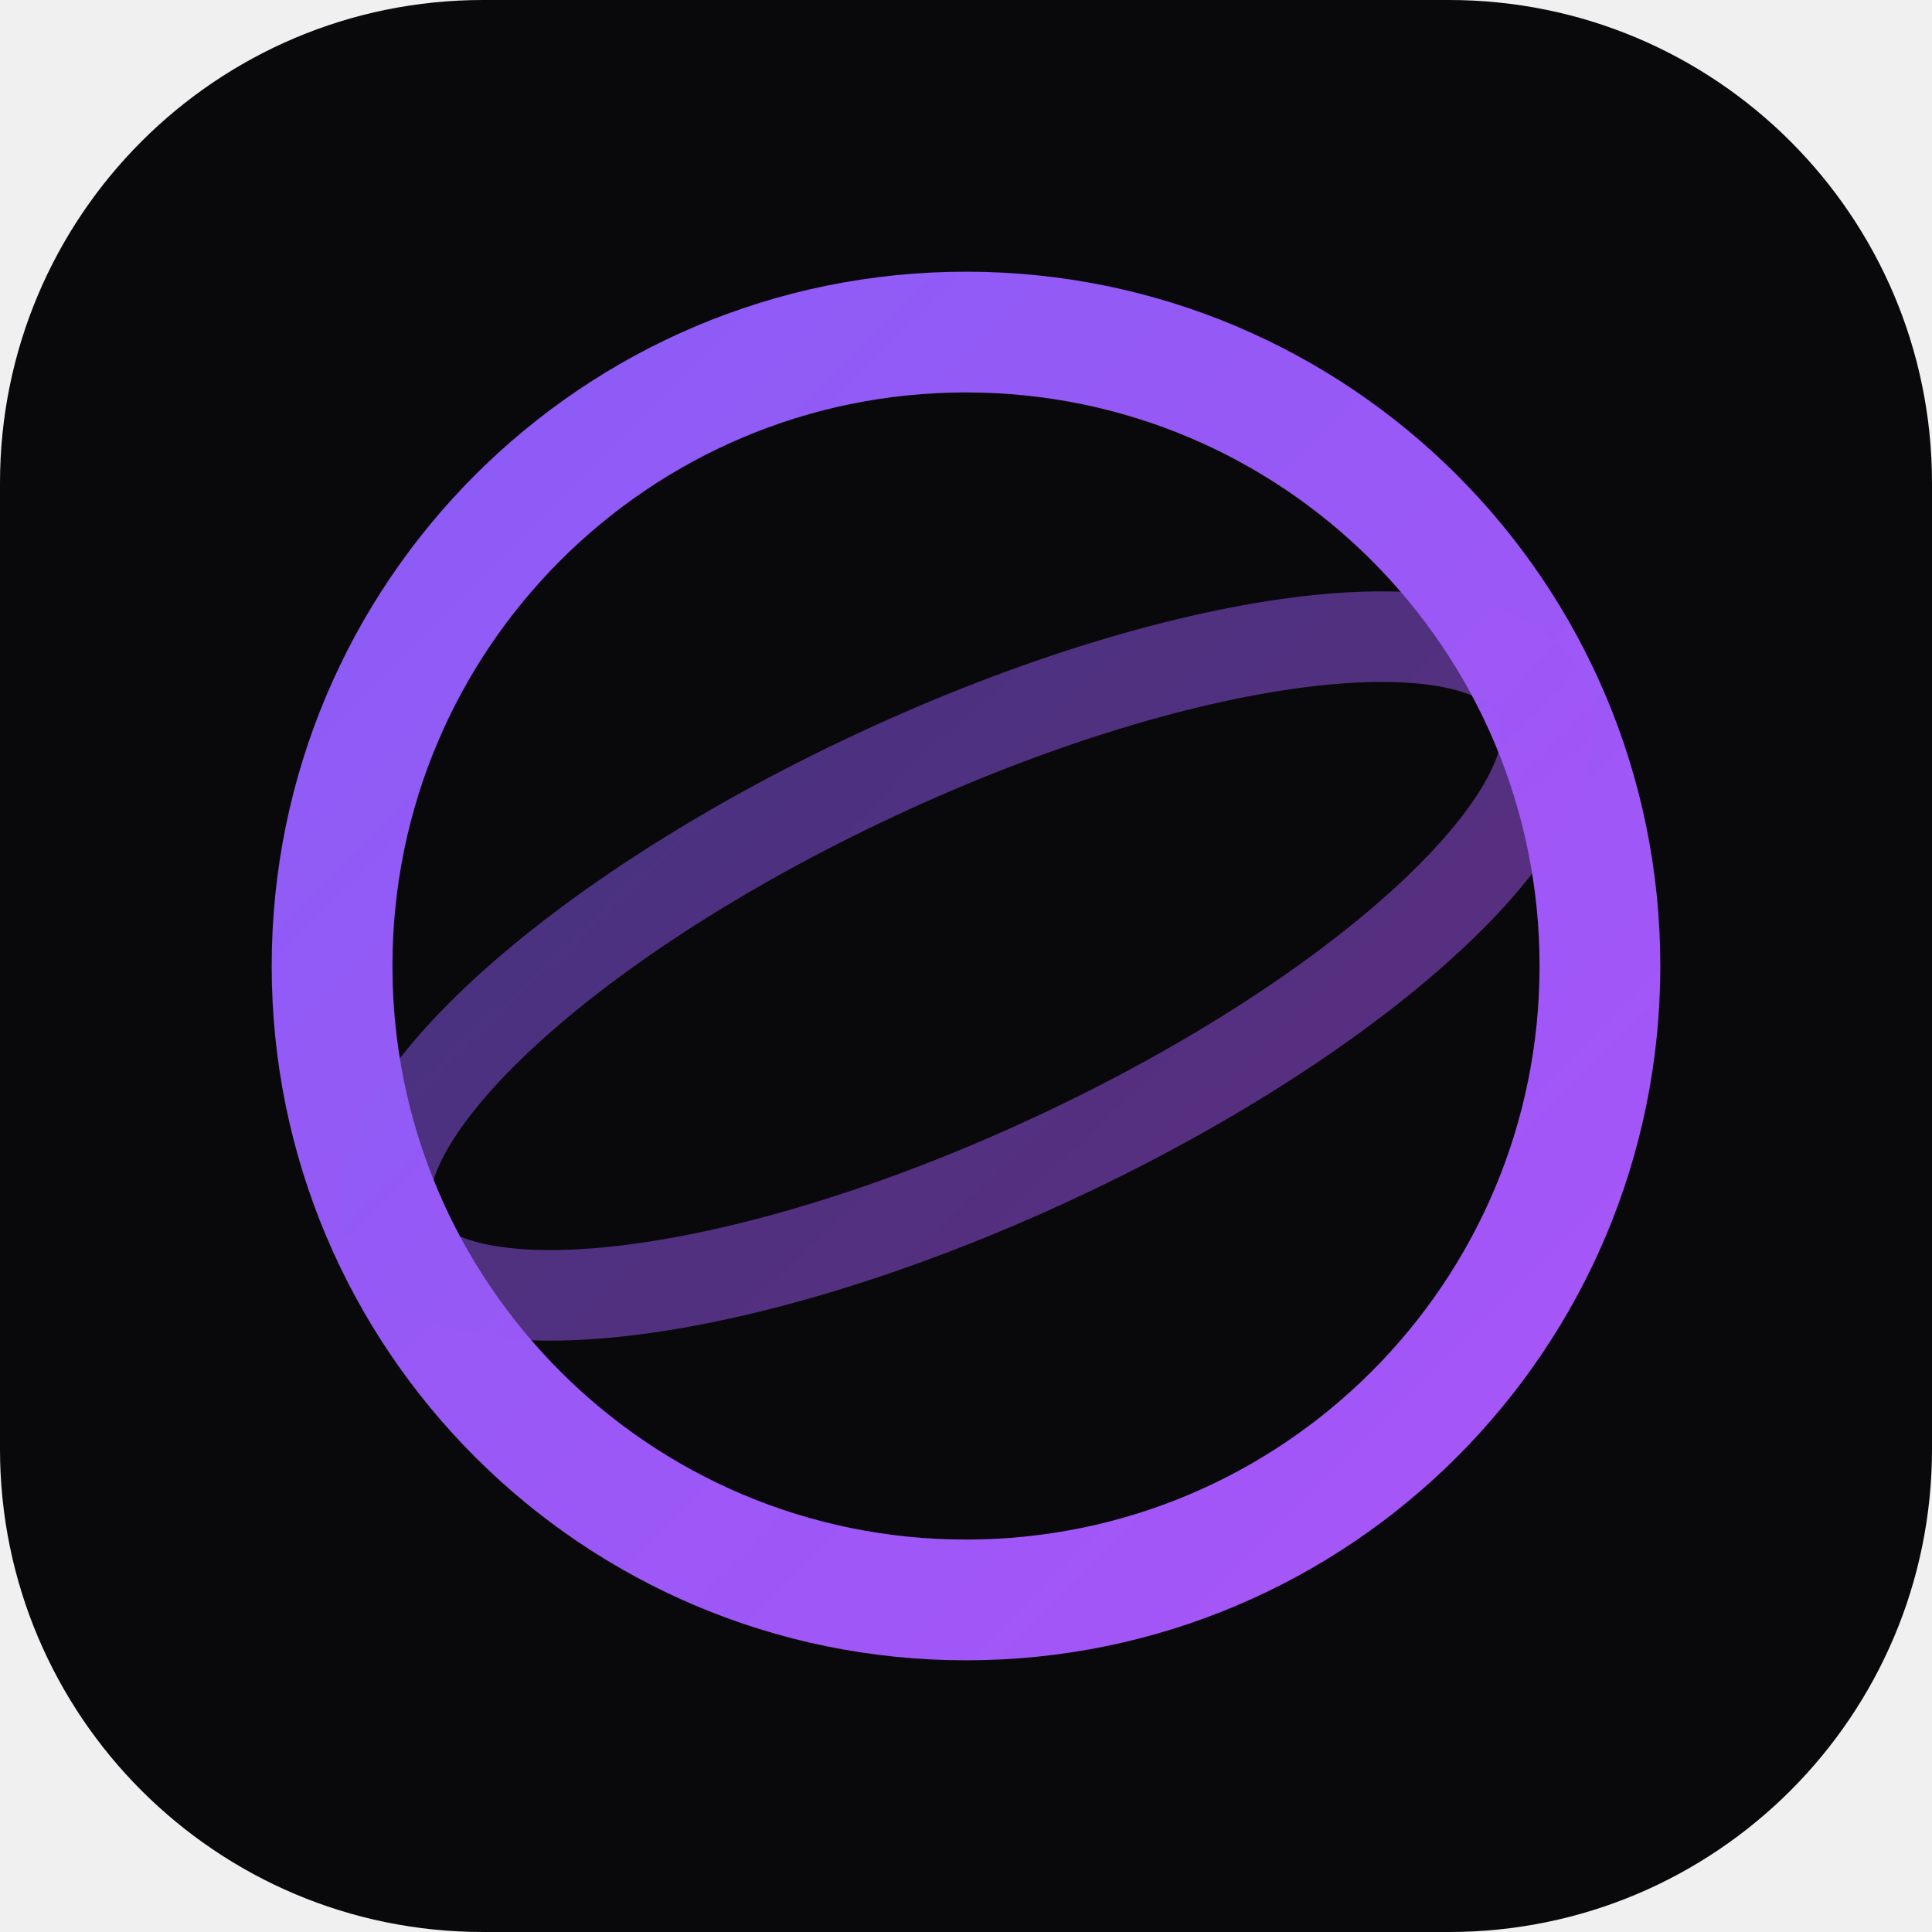
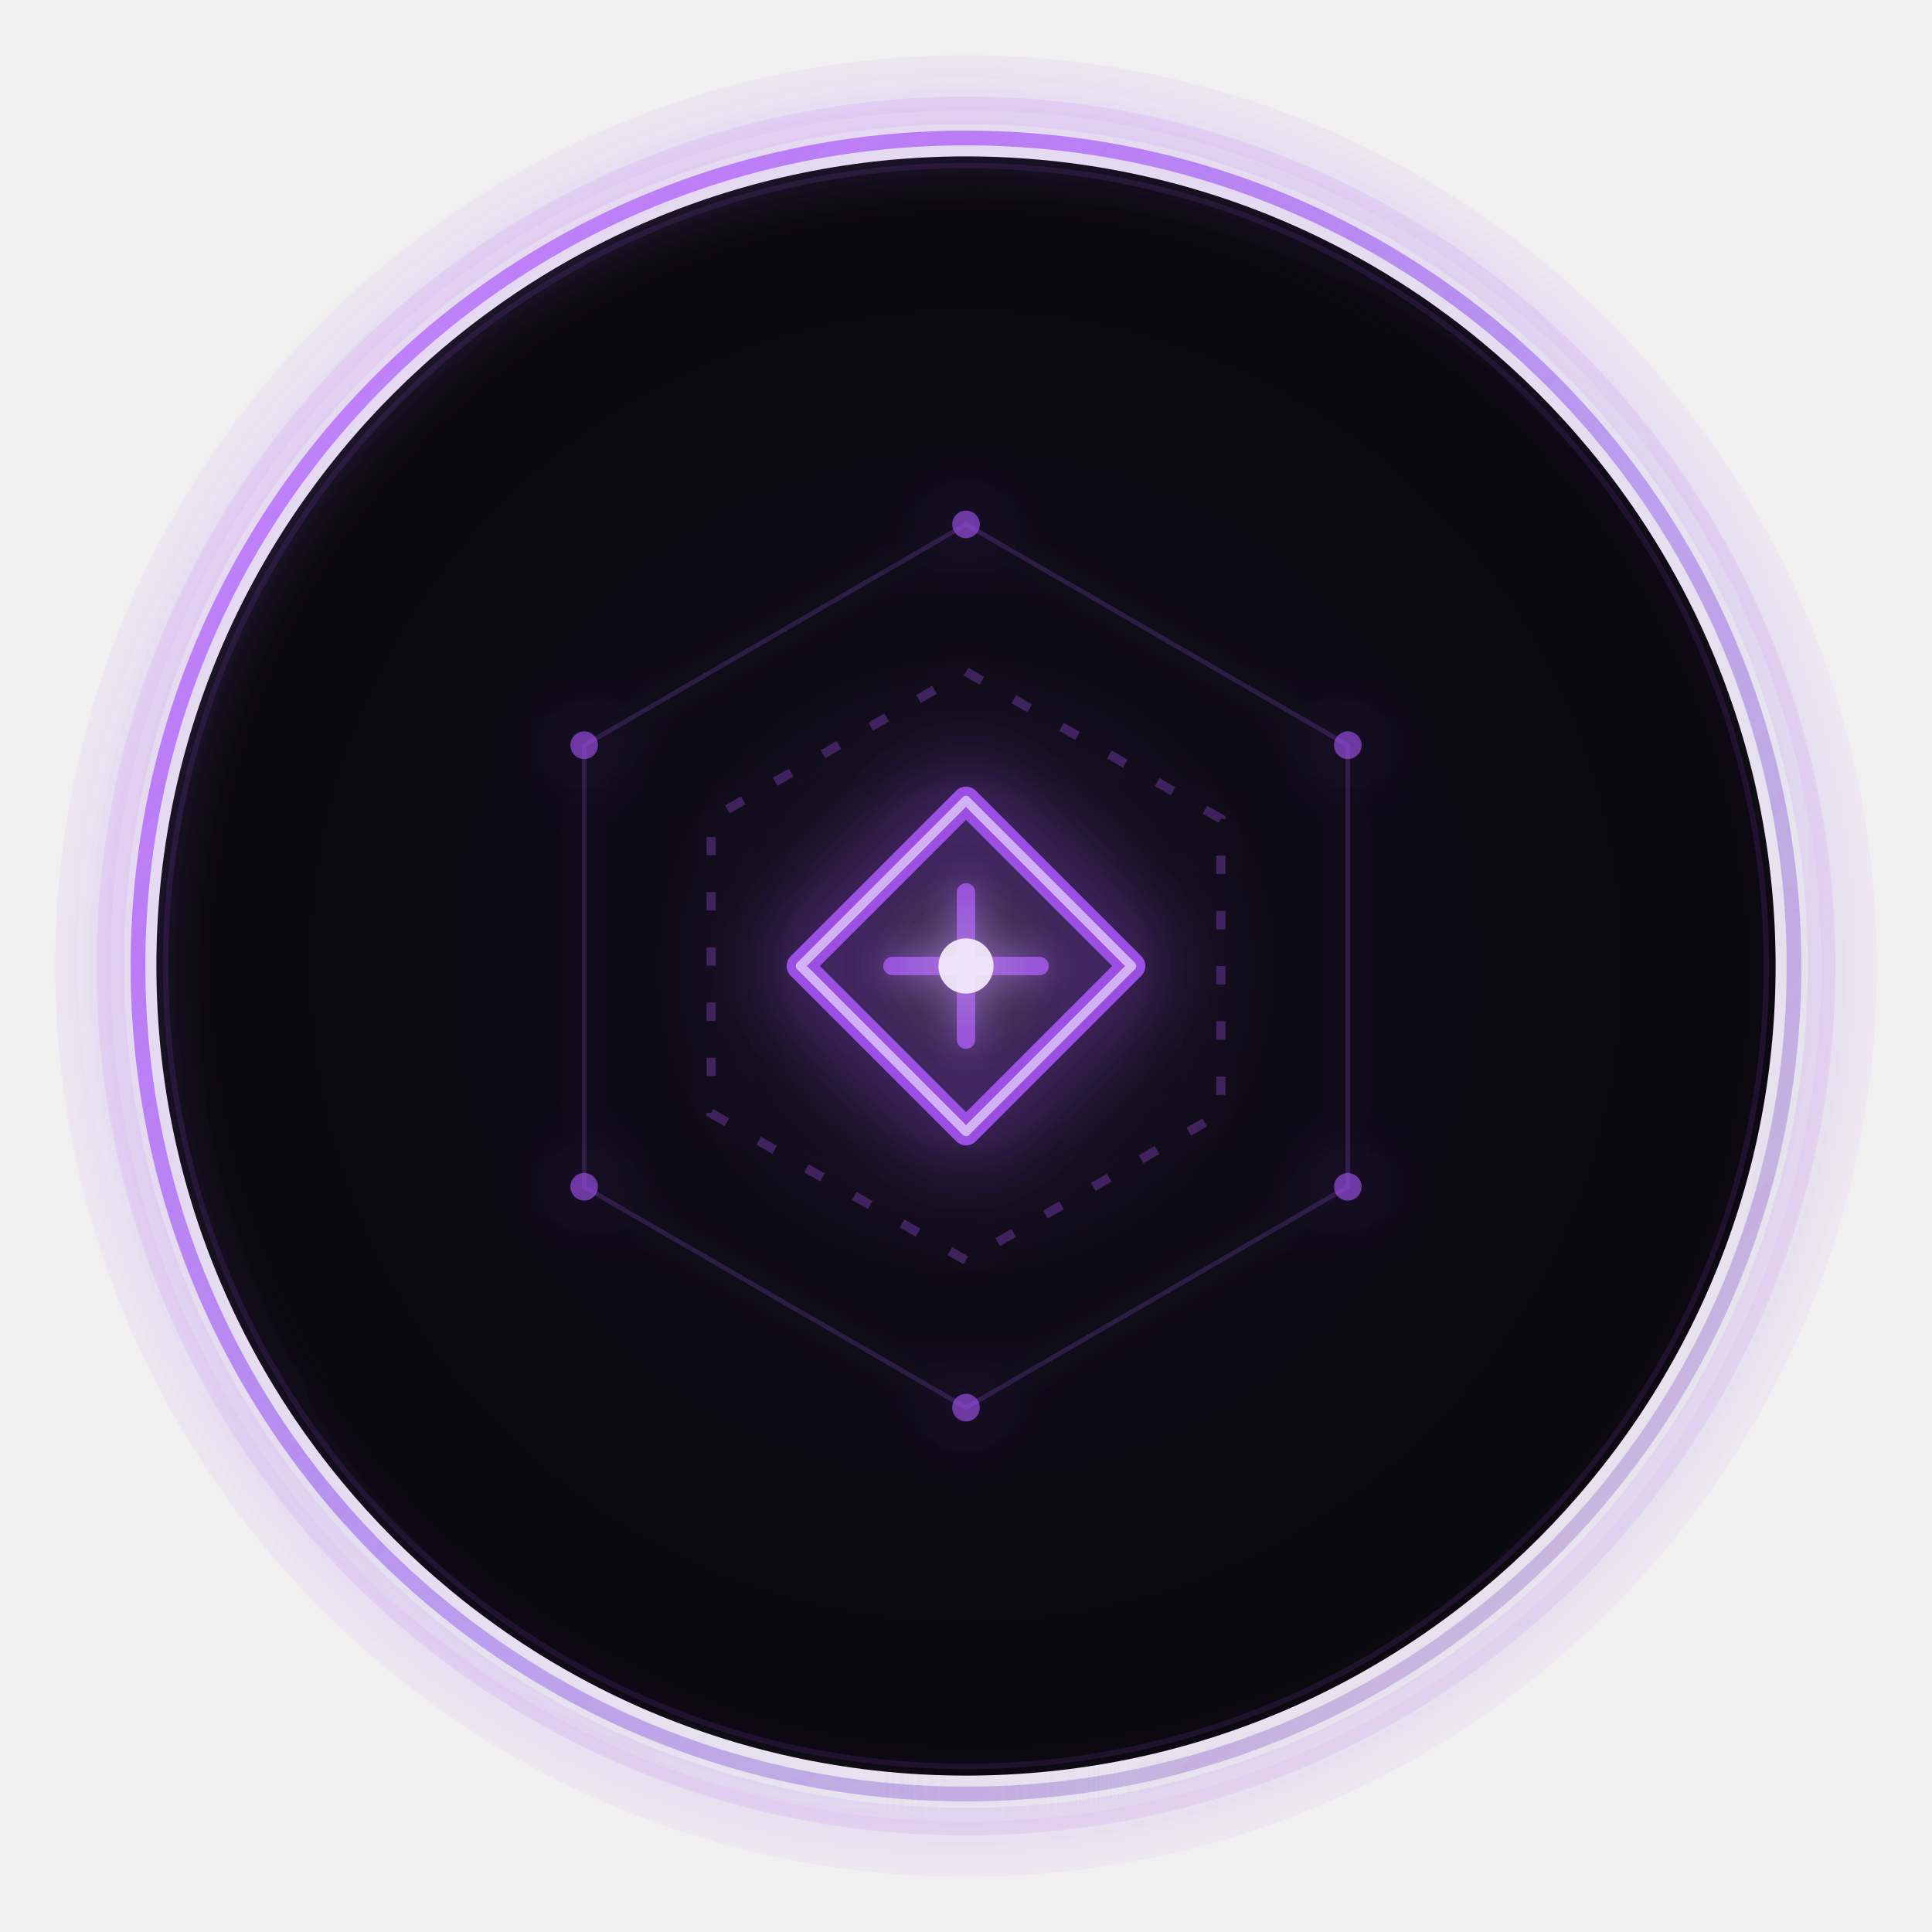
- <svg xmlns="http://www.w3.org/2000/svg" viewBox="0 0 32 32">
+ <svg xmlns="http://www.w3.org/2000/svg" width="210" height="210" viewBox="0 0 210 210" fill="none">
  <defs>
-     <linearGradient id="vg" x1="0%" y1="0%" x2="100%" y2="100%">
-       <stop offset="0%" stop-color="#8b5cf6" />
-       <stop offset="100%" stop-color="#a855f7" />
+     <filter id="ringGlow" x="-30%" y="-30%" width="160%" height="160%">
+       <feGaussianBlur stdDeviation="3.5" result="blur" />
+       <feComposite in="SourceGraphic" in2="blur" operator="over" />
+     </filter>
+     <filter id="violetBloom" x="-200%" y="-200%" width="500%" height="500%">
+       <feGaussianBlur stdDeviation="5" result="blur" />
+       <feComposite in="SourceGraphic" in2="blur" operator="over" />
+     </filter>
+     <filter id="violetGlow" x="-50%" y="-50%" width="200%" height="200%">
+       <feGaussianBlur stdDeviation="2" result="blur" />
+       <feComposite in="SourceGraphic" in2="blur" operator="over" />
+     </filter>
+     <radialGradient id="voidFill" cx="50%" cy="50%" r="50%">
+       <stop offset="0%" stop-color="#100e18" />
+       <stop offset="60%" stop-color="#0c0a14" />
+       <stop offset="100%" stop-color="#09090b" />
+     </radialGradient>
+     <linearGradient id="ringHighlight" x1="0%" y1="0%" x2="100%" y2="100%">
+       <stop offset="0%" stop-color="#c084fc" stop-opacity="0.9" />
+       <stop offset="25%" stop-color="#a855f7" stop-opacity="0.7" />
+       <stop offset="55%" stop-color="#7c3aed" stop-opacity="0.4" />
+       <stop offset="100%" stop-color="#4c1d95" stop-opacity="0.15" />
    </linearGradient>
-     <linearGradient id="vg2" x1="0%" y1="0%" x2="100%" y2="100%">
-       <stop offset="0%" stop-color="#8b5cf6" stop-opacity="0.5" />
-       <stop offset="100%" stop-color="#a855f7" stop-opacity="0.5" />
-     </linearGradient>
+     <radialGradient id="centreBloom" cx="50%" cy="50%" r="50%">
+       <stop offset="0%" stop-color="#d8b4fe" stop-opacity="0.8" />
+       <stop offset="40%" stop-color="#a855f7" stop-opacity="0.4" />
+       <stop offset="100%" stop-color="#a855f7" stop-opacity="0" />
+     </radialGradient>
+     <radialGradient id="outerGlow" cx="50%" cy="50%" r="50%">
+       <stop offset="70%" stop-color="#a855f7" stop-opacity="0" />
+       <stop offset="85%" stop-color="#a855f7" stop-opacity="0.05" />
+       <stop offset="100%" stop-color="#a855f7" stop-opacity="0" />
+     </radialGradient>
  </defs>
-   <rect width="32" height="32" rx="8" fill="#09090b" />
-   <circle cx="16" cy="16" r="10.5" fill="none" stroke="url(#vg)" stroke-width="2" />
-   <ellipse cx="16" cy="16" rx="10.5" ry="3.5" fill="none" stroke="url(#vg2)" stroke-width="1.5" transform="rotate(-25 16 16)" />
-   <line x1="12" y1="13.5" x2="20" y2="13.5" stroke="url(#vg)" stroke-width="1.5" stroke-linecap="round" />
-   <line x1="12" y1="16" x2="20" y2="16" stroke="url(#vg)" stroke-width="1.5" stroke-linecap="round" />
-   <line x1="12" y1="18.5" x2="20" y2="18.5" stroke="url(#vg)" stroke-width="1.5" stroke-linecap="round" />
+   <circle cx="105" cy="105" r="100" fill="url(#outerGlow)" />
+   <circle cx="105" cy="105" r="88" fill="url(#voidFill)" />
+   <circle cx="105" cy="105" r="96" stroke="#a855f7" stroke-width="6" stroke-opacity="0.06" fill="none" />
+   <circle cx="105" cy="105" r="93" stroke="#a855f7" stroke-width="3" stroke-opacity="0.10" fill="none" />
+   <circle cx="105" cy="105" r="90" stroke="url(#ringHighlight)" stroke-width="1.6" fill="none" filter="url(#ringGlow)" />
+   <circle cx="105" cy="105" r="87" stroke="#a855f7" stroke-width="0.6" stroke-opacity="0.12" fill="none" />
+   <g transform="translate(105, 105)">
+     <g filter="url(#ringGlow)">
+       <polygon points="0,-48 41.5,-24 41.5,24 0,48 -41.5,24 -41.5,-24" fill="none" stroke="#a855f7" stroke-width="0.5" stroke-opacity="0.2" />
+       <polygon points="0,-32 27.7,-16 27.7,16 0,32 -27.7,16 -27.7,-16" fill="none" stroke="#a855f7" stroke-width="1" stroke-opacity="0.3" stroke-dasharray="2 4" />
+       <circle cx="0" cy="-48" r="1.5" fill="#a855f7" fill-opacity="0.6" />
+       <circle cx="41.5" cy="-24" r="1.5" fill="#a855f7" fill-opacity="0.6" />
+       <circle cx="41.5" cy="24" r="1.5" fill="#a855f7" fill-opacity="0.6" />
+       <circle cx="0" cy="48" r="1.5" fill="#a855f7" fill-opacity="0.6" />
+       <circle cx="-41.5" cy="24" r="1.5" fill="#a855f7" fill-opacity="0.6" />
+       <circle cx="-41.5" cy="-24" r="1.5" fill="#a855f7" fill-opacity="0.6" />
+     </g>
+     <path d="M0 -18 L18 0 L0 18 L-18 0 Z" fill="none" stroke="#a855f7" stroke-width="3" filter="url(#violetBloom)" stroke-linejoin="round" opacity="0.9" />
+     <path d="M0 -18 L18 0 L0 18 L-18 0 Z" fill="none" stroke="#fff" stroke-width="1" stroke-linejoin="round" opacity="0.6" />
+     <path d="M-8 0 L8 0 M0 -8 L0 8" stroke="#a855f7" stroke-width="2" filter="url(#violetGlow)" stroke-linecap="round" opacity="0.8" />
+     <circle cx="0" cy="0" r="3" fill="#ffffff" filter="url(#violetBloom)" opacity="0.9" />
+     <line x1="22" y1="0" x2="32" y2="0" stroke="#a855f7" stroke-width="2" filter="url(#violetGlow)" stroke-linecap="round" />
+     <line x1="-22" y1="0" x2="-32" y2="0" stroke="#a855f7" stroke-width="2" filter="url(#violetGlow)" stroke-linecap="round" />
+     <line x1="0" y1="22" x2="0" y2="32" stroke="#a855f7" stroke-width="2" filter="url(#violetGlow)" stroke-linecap="round" />
+     <line x1="0" y1="-22" x2="0" y2="-32" stroke="#a855f7" stroke-width="2" filter="url(#violetGlow)" stroke-linecap="round" />
+   </g>
+   <circle cx="105" cy="105" r="32" fill="url(#centreBloom)" fill-opacity="0.2" />
</svg>
